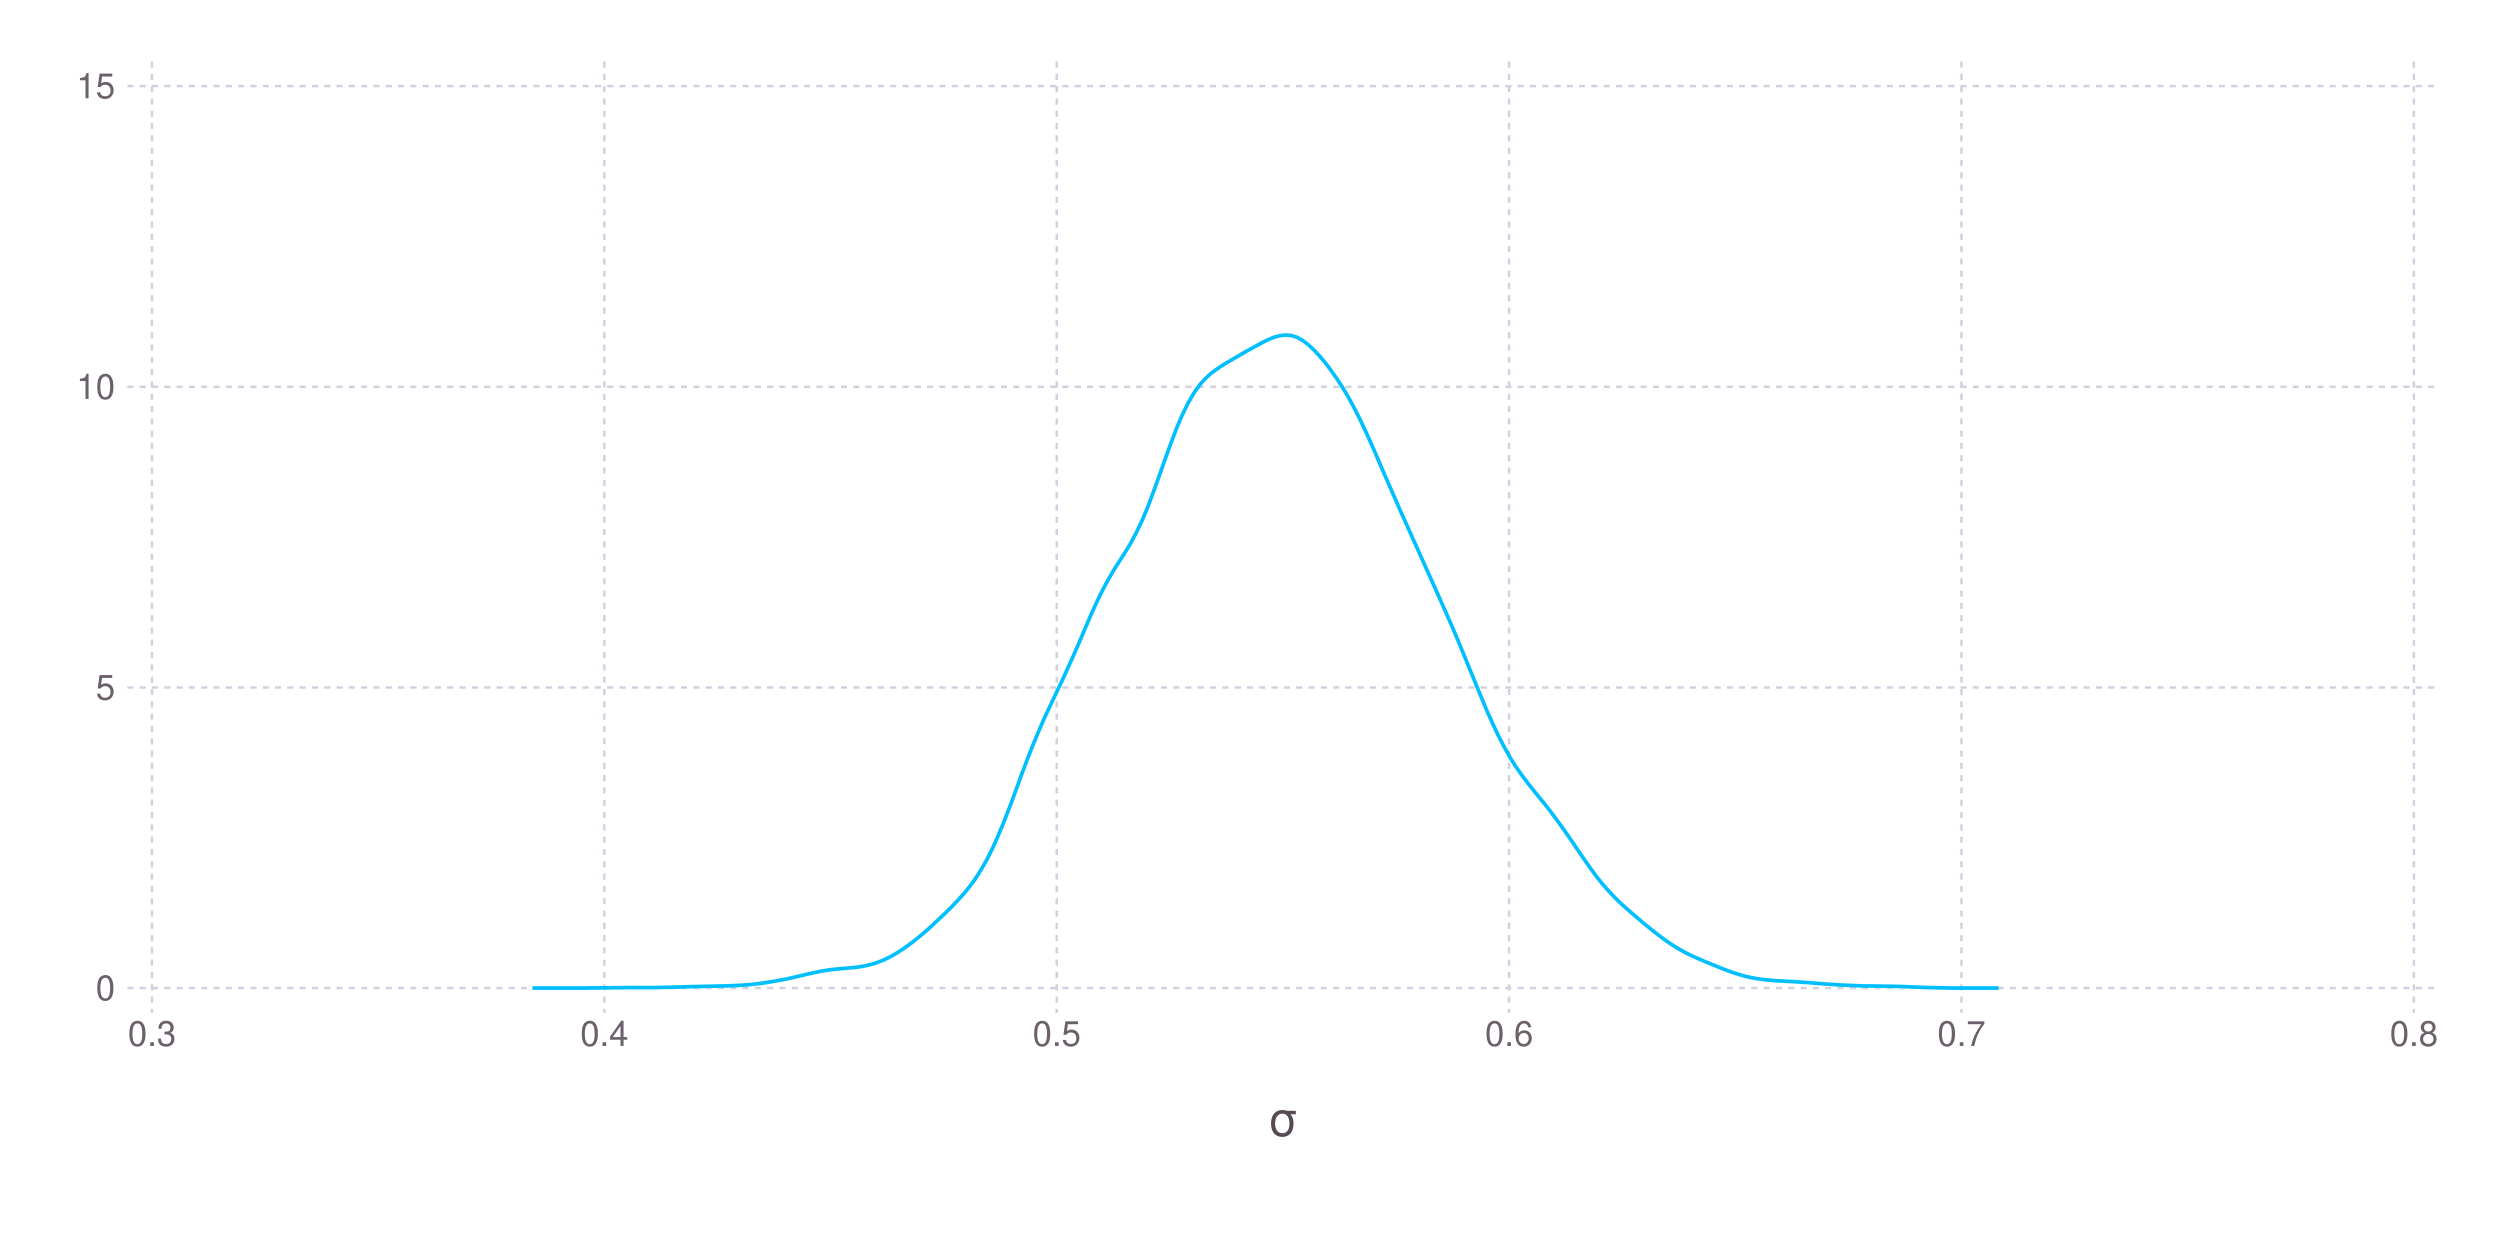
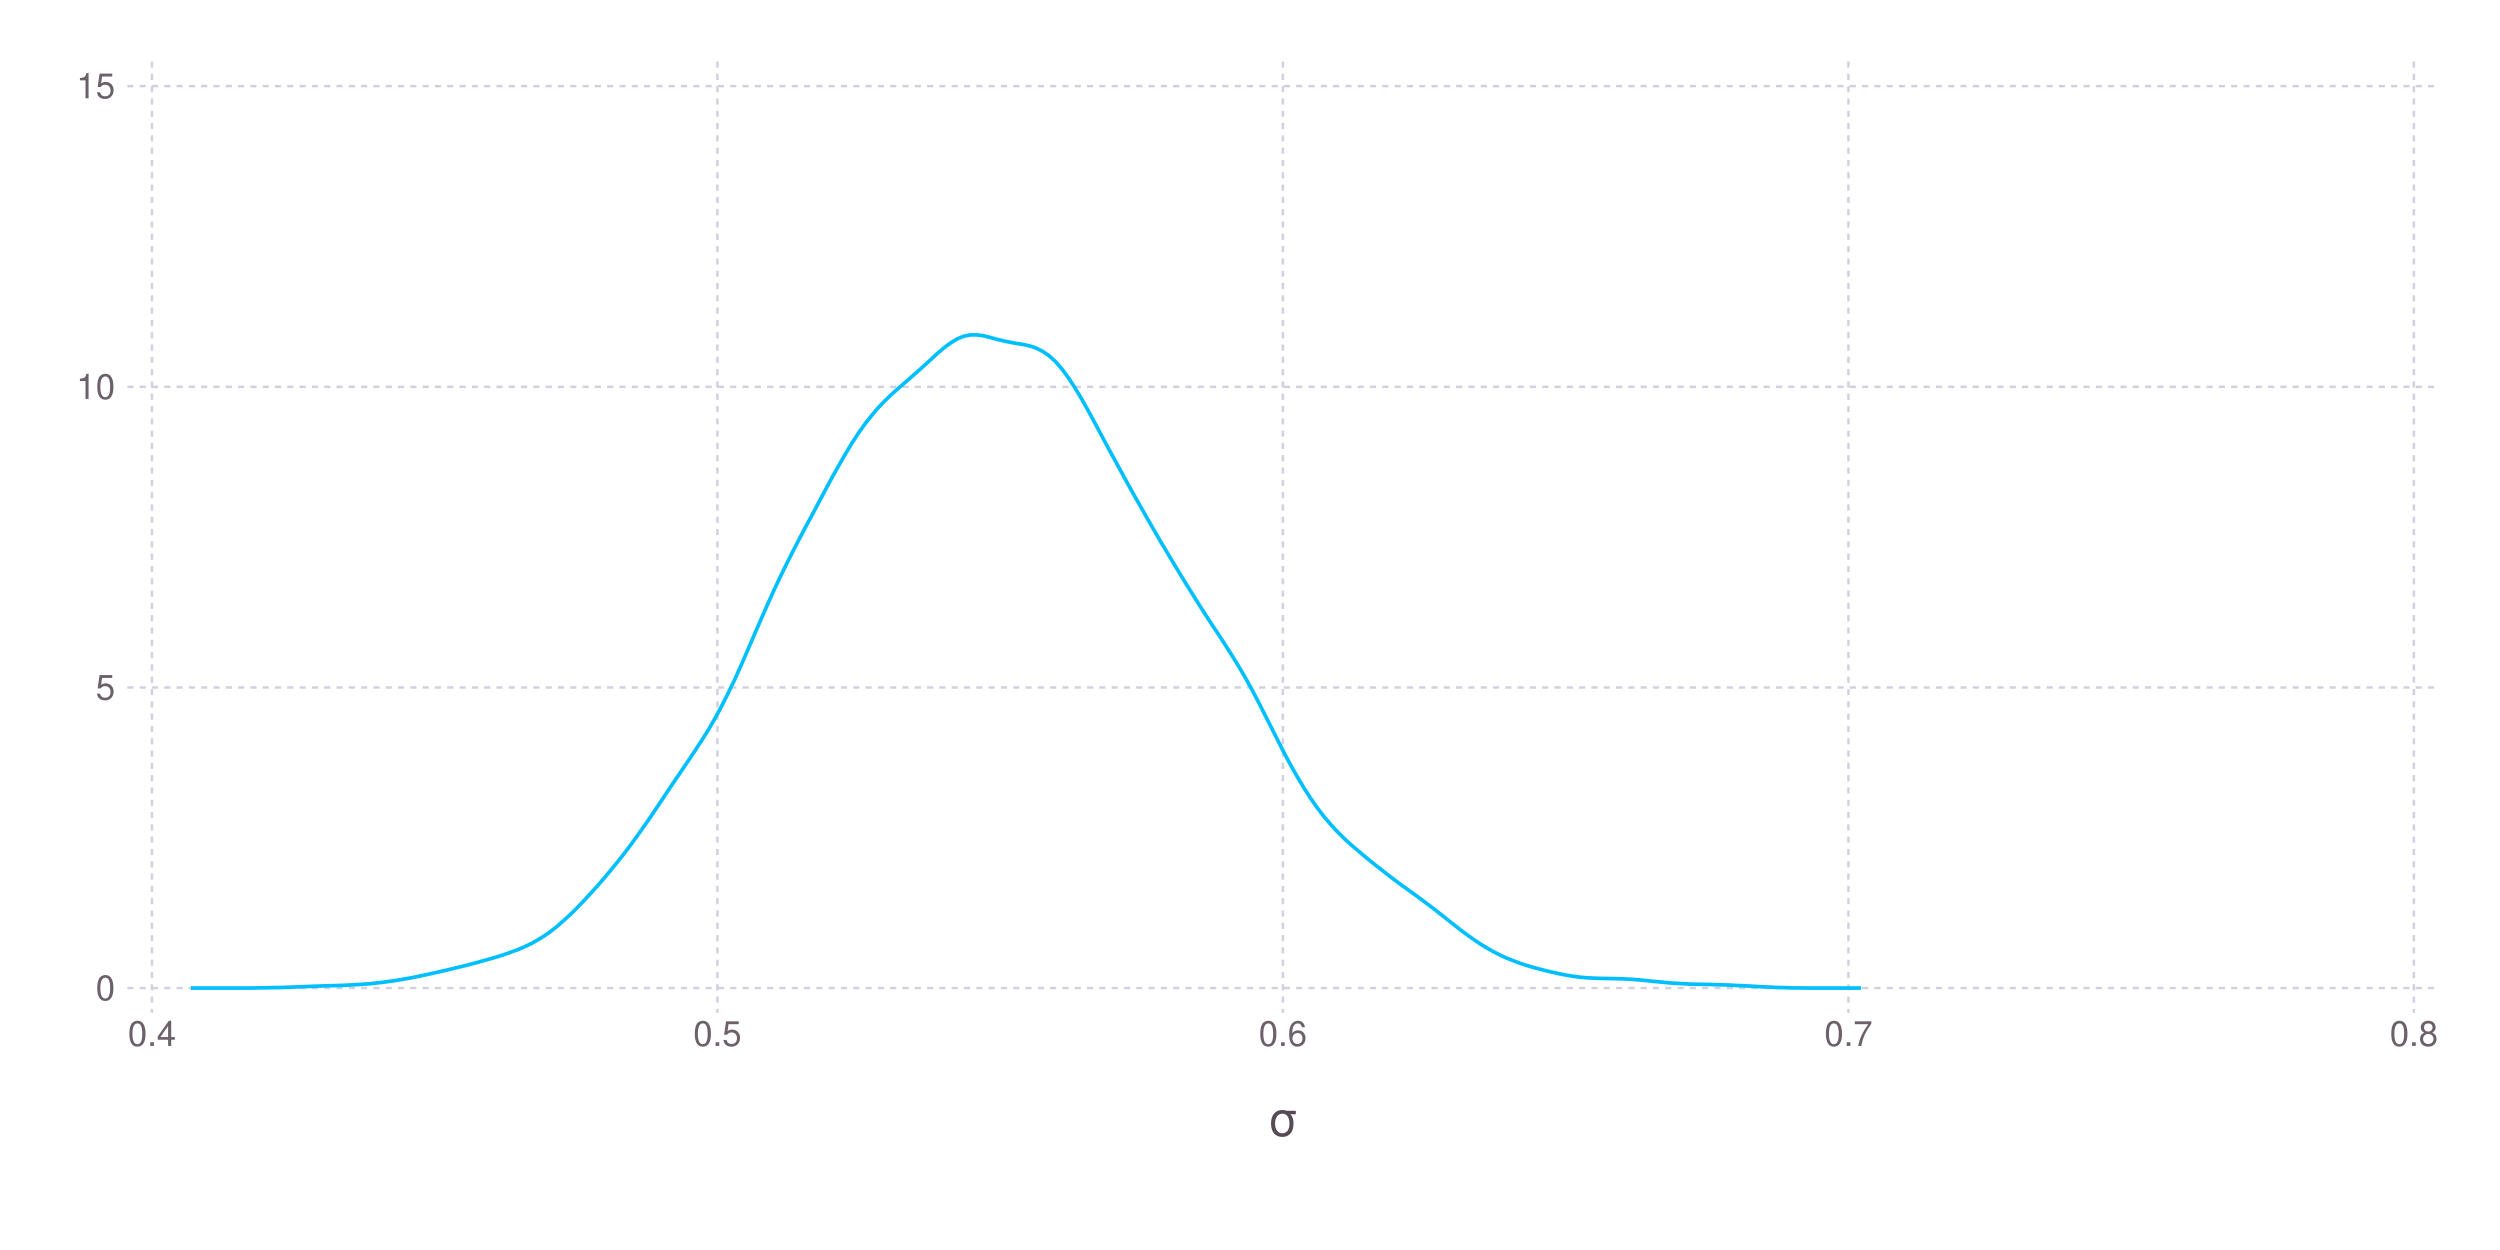
<svg xmlns="http://www.w3.org/2000/svg" version="1.2" width="203.2mm" height="101.6mm" viewBox="0 0 203.2 101.6" stroke="none" fill="#000000" stroke-width="0.3" font-size="3.88">
-   <g class="plotroot xscalable yscalable" id="img-943cd62e-1">
-     <g font-size="3.88" font-family="'PT Sans','Helvetica Neue','Helvetica',sans-serif" fill="#564A55" stroke="#000000" stroke-opacity="0.000" id="img-943cd62e-2">
+   <g class="plotroot xscalable yscalable" id="img-7c42ad64-1">
+     <g font-size="3.88" font-family="'PT Sans','Helvetica Neue','Helvetica',sans-serif" fill="#564A55" stroke="#000000" stroke-opacity="0.000" id="img-7c42ad64-2">
      <text x="104.27" y="89.99" text-anchor="middle" dy="0.6em">σ</text>
    </g>
-     <g class="guide xlabels" font-size="2.82" font-family="'PT Sans Caption','Helvetica Neue','Helvetica',sans-serif" fill="#6C606B" id="img-943cd62e-3">
-       <text x="12.35" y="83.32" text-anchor="middle" dy="0.6em">0.3</text>
-       <text x="49.12" y="83.32" text-anchor="middle" dy="0.6em">0.4</text>
-       <text x="85.89" y="83.32" text-anchor="middle" dy="0.6em">0.5</text>
-       <text x="122.66" y="83.32" text-anchor="middle" dy="0.6em">0.6</text>
-       <text x="159.43" y="83.32" text-anchor="middle" dy="0.6em">0.7</text>
+     <g class="guide xlabels" font-size="2.82" font-family="'PT Sans Caption','Helvetica Neue','Helvetica',sans-serif" fill="#6C606B" id="img-7c42ad64-3">
+       <text x="12.35" y="83.32" text-anchor="middle" dy="0.6em">0.4</text>
+       <text x="58.31" y="83.32" text-anchor="middle" dy="0.6em">0.5</text>
+       <text x="104.27" y="83.32" text-anchor="middle" dy="0.6em">0.6</text>
+       <text x="150.24" y="83.32" text-anchor="middle" dy="0.6em">0.7</text>
      <text x="196.2" y="83.32" text-anchor="middle" dy="0.6em">0.8</text>
    </g>
-     <g clip-path="url(#img-943cd62e-4)">
-       <g id="img-943cd62e-5">
-         <g pointer-events="visible" opacity="1" fill="#000000" fill-opacity="0.000" stroke="#000000" stroke-opacity="0.000" class="guide background" id="img-943cd62e-6">
+     <g clip-path="url(#img-7c42ad64-4)">
+       <g id="img-7c42ad64-5">
+         <g pointer-events="visible" opacity="1" fill="#000000" fill-opacity="0.000" stroke="#000000" stroke-opacity="0.000" class="guide background" id="img-7c42ad64-6">
          <rect x="10.35" y="5" width="187.85" height="77.32" />
        </g>
-         <g class="guide ygridlines xfixed" stroke-dasharray="0.5,0.5" stroke-width="0.2" stroke="#D0D0E0" id="img-943cd62e-7">
+         <g class="guide ygridlines xfixed" stroke-dasharray="0.5,0.5" stroke-width="0.2" stroke="#D0D0E0" id="img-7c42ad64-7">
          <path fill="none" d="M10.35,80.31 L 198.2 80.31" />
          <path fill="none" d="M10.35,55.88 L 198.2 55.88" />
          <path fill="none" d="M10.35,31.44 L 198.2 31.44" />
          <path fill="none" d="M10.35,7 L 198.2 7" />
        </g>
-         <g class="guide xgridlines yfixed" stroke-dasharray="0.5,0.5" stroke-width="0.2" stroke="#D0D0E0" id="img-943cd62e-8">
+         <g class="guide xgridlines yfixed" stroke-dasharray="0.5,0.5" stroke-width="0.2" stroke="#D0D0E0" id="img-7c42ad64-8">
          <path fill="none" d="M12.35,5 L 12.35 82.32" />
-           <path fill="none" d="M49.12,5 L 49.12 82.32" />
-           <path fill="none" d="M85.89,5 L 85.89 82.32" />
-           <path fill="none" d="M122.66,5 L 122.66 82.32" />
-           <path fill="none" d="M159.43,5 L 159.43 82.32" />
+           <path fill="none" d="M58.31,5 L 58.31 82.32" />
+           <path fill="none" d="M104.27,5 L 104.27 82.32" />
+           <path fill="none" d="M150.24,5 L 150.24 82.32" />
          <path fill="none" d="M196.2,5 L 196.2 82.32" />
        </g>
-         <g class="plotpanel" id="img-943cd62e-9">
-           <g stroke-width="0.3" fill="#000000" fill-opacity="0.000" class="geometry" id="img-943cd62e-10">
-             <g stroke-dasharray="none" stroke="#00BFFF" id="img-943cd62e-11">
-               <path fill="none" d="M43.27,80.31 L 43.73 80.31 44.2 80.31 44.67 80.31 45.14 80.31 45.6 80.31 46.07 80.31 46.54 80.31 47 80.31 47.47 80.31 47.94 80.3 48.41 80.3 48.87 80.29 49.34 80.29 49.81 80.28 50.28 80.28 50.74 80.27 51.21 80.27 51.68 80.27 52.15 80.27 52.61 80.27 53.08 80.27 53.55 80.26 54.02 80.25 54.48 80.24 54.95 80.23 55.42 80.22 55.89 80.2 56.35 80.19 56.82 80.18 57.29 80.17 57.75 80.16 58.22 80.15 58.69 80.14 59.16 80.13 59.62 80.11 60.09 80.09 60.56 80.06 61.03 80.02 61.49 79.97 61.96 79.91 62.43 79.84 62.9 79.76 63.36 79.68 63.83 79.59 64.3 79.49 64.77 79.38 65.23 79.27 65.7 79.16 66.17 79.06 66.64 78.96 67.1 78.88 67.57 78.81 68.04 78.76 68.51 78.72 68.97 78.68 69.44 78.64 69.91 78.58 70.37 78.49 70.84 78.38 71.31 78.23 71.78 78.05 72.24 77.83 72.71 77.57 73.18 77.28 73.65 76.96 74.11 76.62 74.58 76.25 75.05 75.86 75.52 75.45 75.98 75.02 76.45 74.58 76.92 74.13 77.39 73.67 77.85 73.18 78.32 72.66 78.79 72.09 79.26 71.45 79.72 70.73 80.19 69.91 80.66 68.98 81.12 67.95 81.59 66.82 82.06 65.61 82.53 64.35 82.99 63.07 83.46 61.82 83.93 60.62 84.4 59.49 84.86 58.43 85.33 57.42 85.8 56.43 86.27 55.45 86.73 54.44 87.2 53.4 87.67 52.32 88.14 51.22 88.6 50.14 89.07 49.09 89.54 48.12 90.01 47.23 90.47 46.43 90.94 45.69 91.41 44.96 91.88 44.19 92.34 43.33 92.81 42.35 93.28 41.24 93.74 40.01 94.21 38.71 94.68 37.38 95.15 36.08 95.61 34.86 96.08 33.76 96.55 32.79 97.02 31.98 97.48 31.32 97.95 30.79 98.42 30.36 98.89 30.01 99.35 29.7 99.82 29.42 100.29 29.14 100.76 28.87 101.22 28.6 101.69 28.34 102.16 28.08 102.63 27.83 103.09 27.6 103.56 27.41 104.03 27.28 104.5 27.23 104.96 27.27 105.43 27.42 105.9 27.68 106.36 28.04 106.83 28.48 107.3 28.99 107.77 29.55 108.23 30.17 108.7 30.84 109.17 31.57 109.64 32.36 110.1 33.22 110.57 34.15 111.04 35.15 111.51 36.19 111.97 37.26 112.44 38.35 112.91 39.43 113.38 40.5 113.84 41.56 114.31 42.6 114.78 43.65 115.25 44.69 115.71 45.73 116.18 46.77 116.65 47.81 117.11 48.85 117.58 49.91 118.05 50.98 118.52 52.09 118.98 53.21 119.45 54.36 119.92 55.51 120.39 56.65 120.85 57.76 121.32 58.81 121.79 59.8 122.26 60.71 122.72 61.54 123.19 62.29 123.66 62.96 124.13 63.59 124.59 64.17 125.06 64.75 125.53 65.32 126 65.92 126.46 66.54 126.93 67.18 127.4 67.85 127.87 68.53 128.33 69.22 128.8 69.9 129.27 70.57 129.73 71.2 130.2 71.79 130.67 72.33 131.14 72.83 131.6 73.3 132.07 73.73 132.54 74.14 133.01 74.54 133.47 74.94 133.94 75.32 134.41 75.7 134.88 76.06 135.34 76.41 135.81 76.73 136.28 77.03 136.75 77.3 137.21 77.54 137.68 77.76 138.15 77.97 138.62 78.17 139.08 78.36 139.55 78.55 140.02 78.74 140.48 78.92 140.95 79.08 141.42 79.23 141.89 79.36 142.35 79.46 142.82 79.55 143.29 79.61 143.76 79.66 144.22 79.7 144.69 79.73 145.16 79.76 145.63 79.78 146.09 79.81 146.56 79.84 147.03 79.87 147.5 79.91 147.96 79.95 148.43 79.98 148.9 80.01 149.37 80.05 149.83 80.07 150.3 80.09 150.77 80.11 151.24 80.13 151.7 80.14 152.17 80.14 152.64 80.15 153.1 80.16 153.57 80.16 154.04 80.17 154.51 80.18 154.97 80.2 155.44 80.22 155.91 80.24 156.38 80.25 156.84 80.27 157.31 80.28 157.78 80.29 158.25 80.3 158.71 80.31 159.18 80.31 159.65 80.31 160.12 80.31 160.58 80.31 161.05 80.31 161.52 80.31 161.99 80.31 162.45 80.31" />
+         <g class="plotpanel" id="img-7c42ad64-9">
+           <g stroke-width="0.3" fill="#000000" fill-opacity="0.000" class="geometry" id="img-7c42ad64-10">
+             <g stroke-dasharray="none" stroke="#00BFFF" id="img-7c42ad64-11">
+               <path fill="none" d="M15.51,80.31 L 16.04 80.31 16.57 80.31 17.1 80.31 17.63 80.31 18.17 80.31 18.7 80.31 19.23 80.31 19.76 80.31 20.3 80.31 20.83 80.3 21.36 80.29 21.89 80.28 22.43 80.27 22.96 80.26 23.49 80.24 24.02 80.22 24.56 80.2 25.09 80.18 25.62 80.16 26.15 80.14 26.69 80.12 27.22 80.11 27.75 80.09 28.28 80.07 28.82 80.04 29.35 80.01 29.88 79.97 30.41 79.92 30.95 79.86 31.48 79.79 32.01 79.72 32.54 79.63 33.08 79.54 33.61 79.44 34.14 79.33 34.67 79.22 35.2 79.1 35.74 78.98 36.27 78.86 36.8 78.73 37.33 78.6 37.87 78.47 38.4 78.33 38.93 78.19 39.46 78.04 40 77.89 40.53 77.73 41.06 77.56 41.59 77.37 42.13 77.17 42.66 76.94 43.19 76.69 43.72 76.39 44.26 76.06 44.79 75.68 45.32 75.26 45.85 74.79 46.39 74.3 46.92 73.77 47.45 73.22 47.98 72.64 48.52 72.05 49.05 71.44 49.58 70.81 50.11 70.16 50.65 69.48 51.18 68.78 51.71 68.06 52.24 67.31 52.78 66.54 53.31 65.75 53.84 64.96 54.37 64.16 54.9 63.37 55.44 62.58 55.97 61.8 56.5 61 57.03 60.19 57.57 59.33 58.1 58.42 58.63 57.44 59.16 56.39 59.7 55.27 60.23 54.09 60.76 52.87 61.29 51.64 61.83 50.4 62.36 49.19 62.89 48.01 63.42 46.88 63.96 45.78 64.49 44.73 65.02 43.7 65.55 42.7 66.09 41.7 66.62 40.7 67.15 39.7 67.68 38.72 68.22 37.76 68.75 36.84 69.28 35.96 69.81 35.15 70.35 34.4 70.88 33.73 71.41 33.11 71.94 32.56 72.47 32.05 73.01 31.57 73.54 31.11 74.07 30.65 74.6 30.18 75.14 29.7 75.67 29.21 76.2 28.72 76.73 28.27 77.27 27.87 77.8 27.55 78.33 27.33 78.86 27.22 79.4 27.22 79.93 27.29 80.46 27.42 80.99 27.57 81.53 27.7 82.06 27.81 82.59 27.91 83.12 27.99 83.66 28.11 84.19 28.28 84.72 28.54 85.25 28.9 85.79 29.39 86.32 30 86.85 30.72 87.38 31.54 87.92 32.43 88.45 33.38 88.98 34.36 89.51 35.35 90.04 36.35 90.58 37.33 91.11 38.31 91.64 39.28 92.17 40.23 92.71 41.18 93.24 42.12 93.77 43.04 94.3 43.96 94.84 44.86 95.37 45.75 95.9 46.63 96.43 47.5 96.97 48.36 97.5 49.21 98.03 50.04 98.56 50.85 99.1 51.66 99.63 52.48 100.16 53.32 100.69 54.18 101.23 55.1 101.76 56.06 102.29 57.07 102.82 58.12 103.36 59.18 103.89 60.24 104.42 61.28 104.95 62.27 105.49 63.22 106.02 64.1 106.55 64.92 107.08 65.68 107.61 66.37 108.15 67 108.68 67.58 109.21 68.11 109.74 68.6 110.28 69.06 110.81 69.51 111.34 69.95 111.87 70.37 112.41 70.79 112.94 71.21 113.47 71.61 114 72 114.54 72.39 115.07 72.77 115.6 73.16 116.13 73.56 116.67 73.97 117.2 74.39 117.73 74.81 118.26 75.23 118.8 75.65 119.33 76.04 119.86 76.42 120.39 76.77 120.93 77.09 121.46 77.39 121.99 77.66 122.52 77.9 123.06 78.11 123.59 78.31 124.12 78.48 124.65 78.64 125.19 78.78 125.72 78.92 126.25 79.04 126.78 79.16 127.31 79.26 127.85 79.35 128.38 79.42 128.91 79.47 129.44 79.5 129.98 79.52 130.51 79.53 131.04 79.54 131.57 79.55 132.11 79.57 132.64 79.6 133.17 79.64 133.7 79.69 134.24 79.75 134.77 79.8 135.3 79.85 135.83 79.9 136.37 79.93 136.9 79.96 137.43 79.99 137.96 80 138.5 80.01 139.03 80.02 139.56 80.04 140.09 80.05 140.63 80.07 141.16 80.1 141.69 80.12 142.22 80.15 142.76 80.18 143.29 80.21 143.82 80.23 144.35 80.26 144.88 80.27 145.42 80.29 145.95 80.3 146.48 80.3 147.01 80.31 147.55 80.31 148.08 80.31 148.61 80.31 149.14 80.31 149.68 80.31 150.21 80.31 150.74 80.31 151.27 80.31" />
            </g>
          </g>
        </g>
      </g>
    </g>
-     <g class="guide ylabels" font-size="2.82" font-family="'PT Sans Caption','Helvetica Neue','Helvetica',sans-serif" fill="#6C606B" id="img-943cd62e-12">
+     <g class="guide ylabels" font-size="2.82" font-family="'PT Sans Caption','Helvetica Neue','Helvetica',sans-serif" fill="#6C606B" id="img-7c42ad64-12">
      <text x="9.35" y="80.31" text-anchor="end" dy="0.35em">0</text>
      <text x="9.35" y="55.88" text-anchor="end" dy="0.35em">5</text>
      <text x="9.35" y="31.44" text-anchor="end" dy="0.35em">10</text>
      <text x="9.35" y="7" text-anchor="end" dy="0.35em">15</text>
    </g>
  </g>
  <defs>
-     <clipPath id="img-943cd62e-4">
+     <clipPath id="img-7c42ad64-4">
      <path d="M10.35,5 L 198.2 5 198.2 82.32 10.35 82.32" />
    </clipPath>
  </defs>
</svg>
